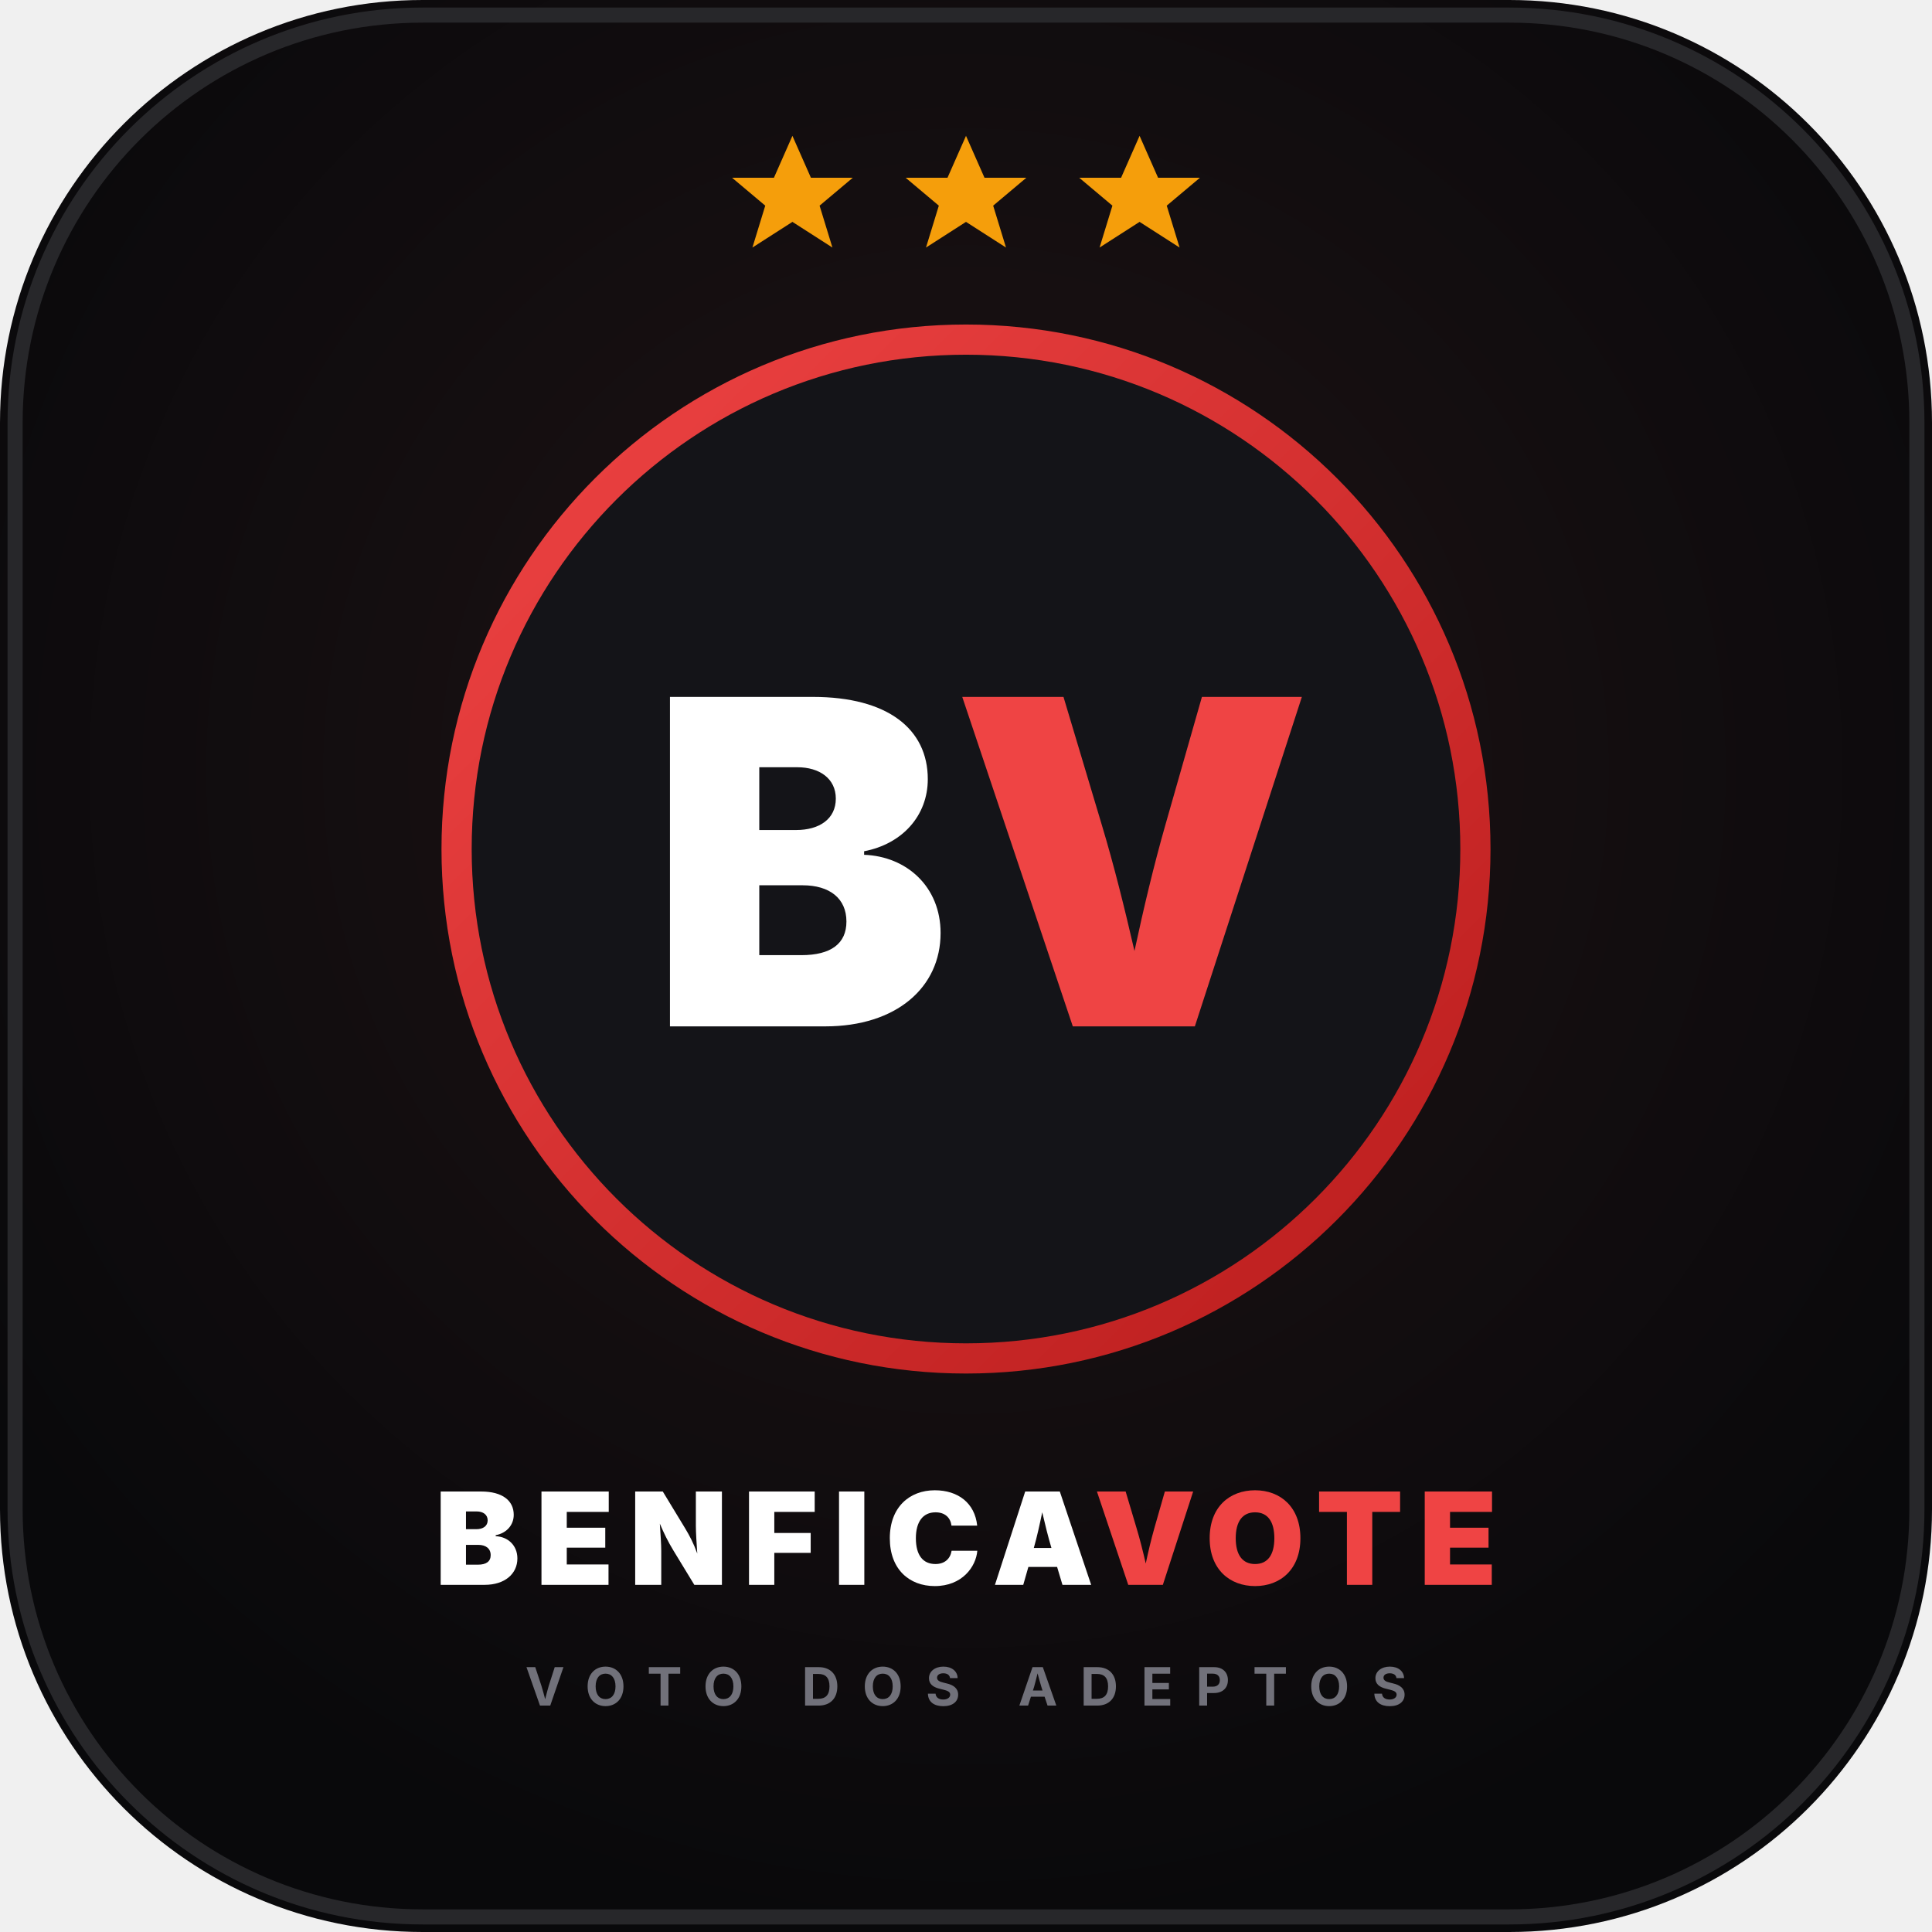
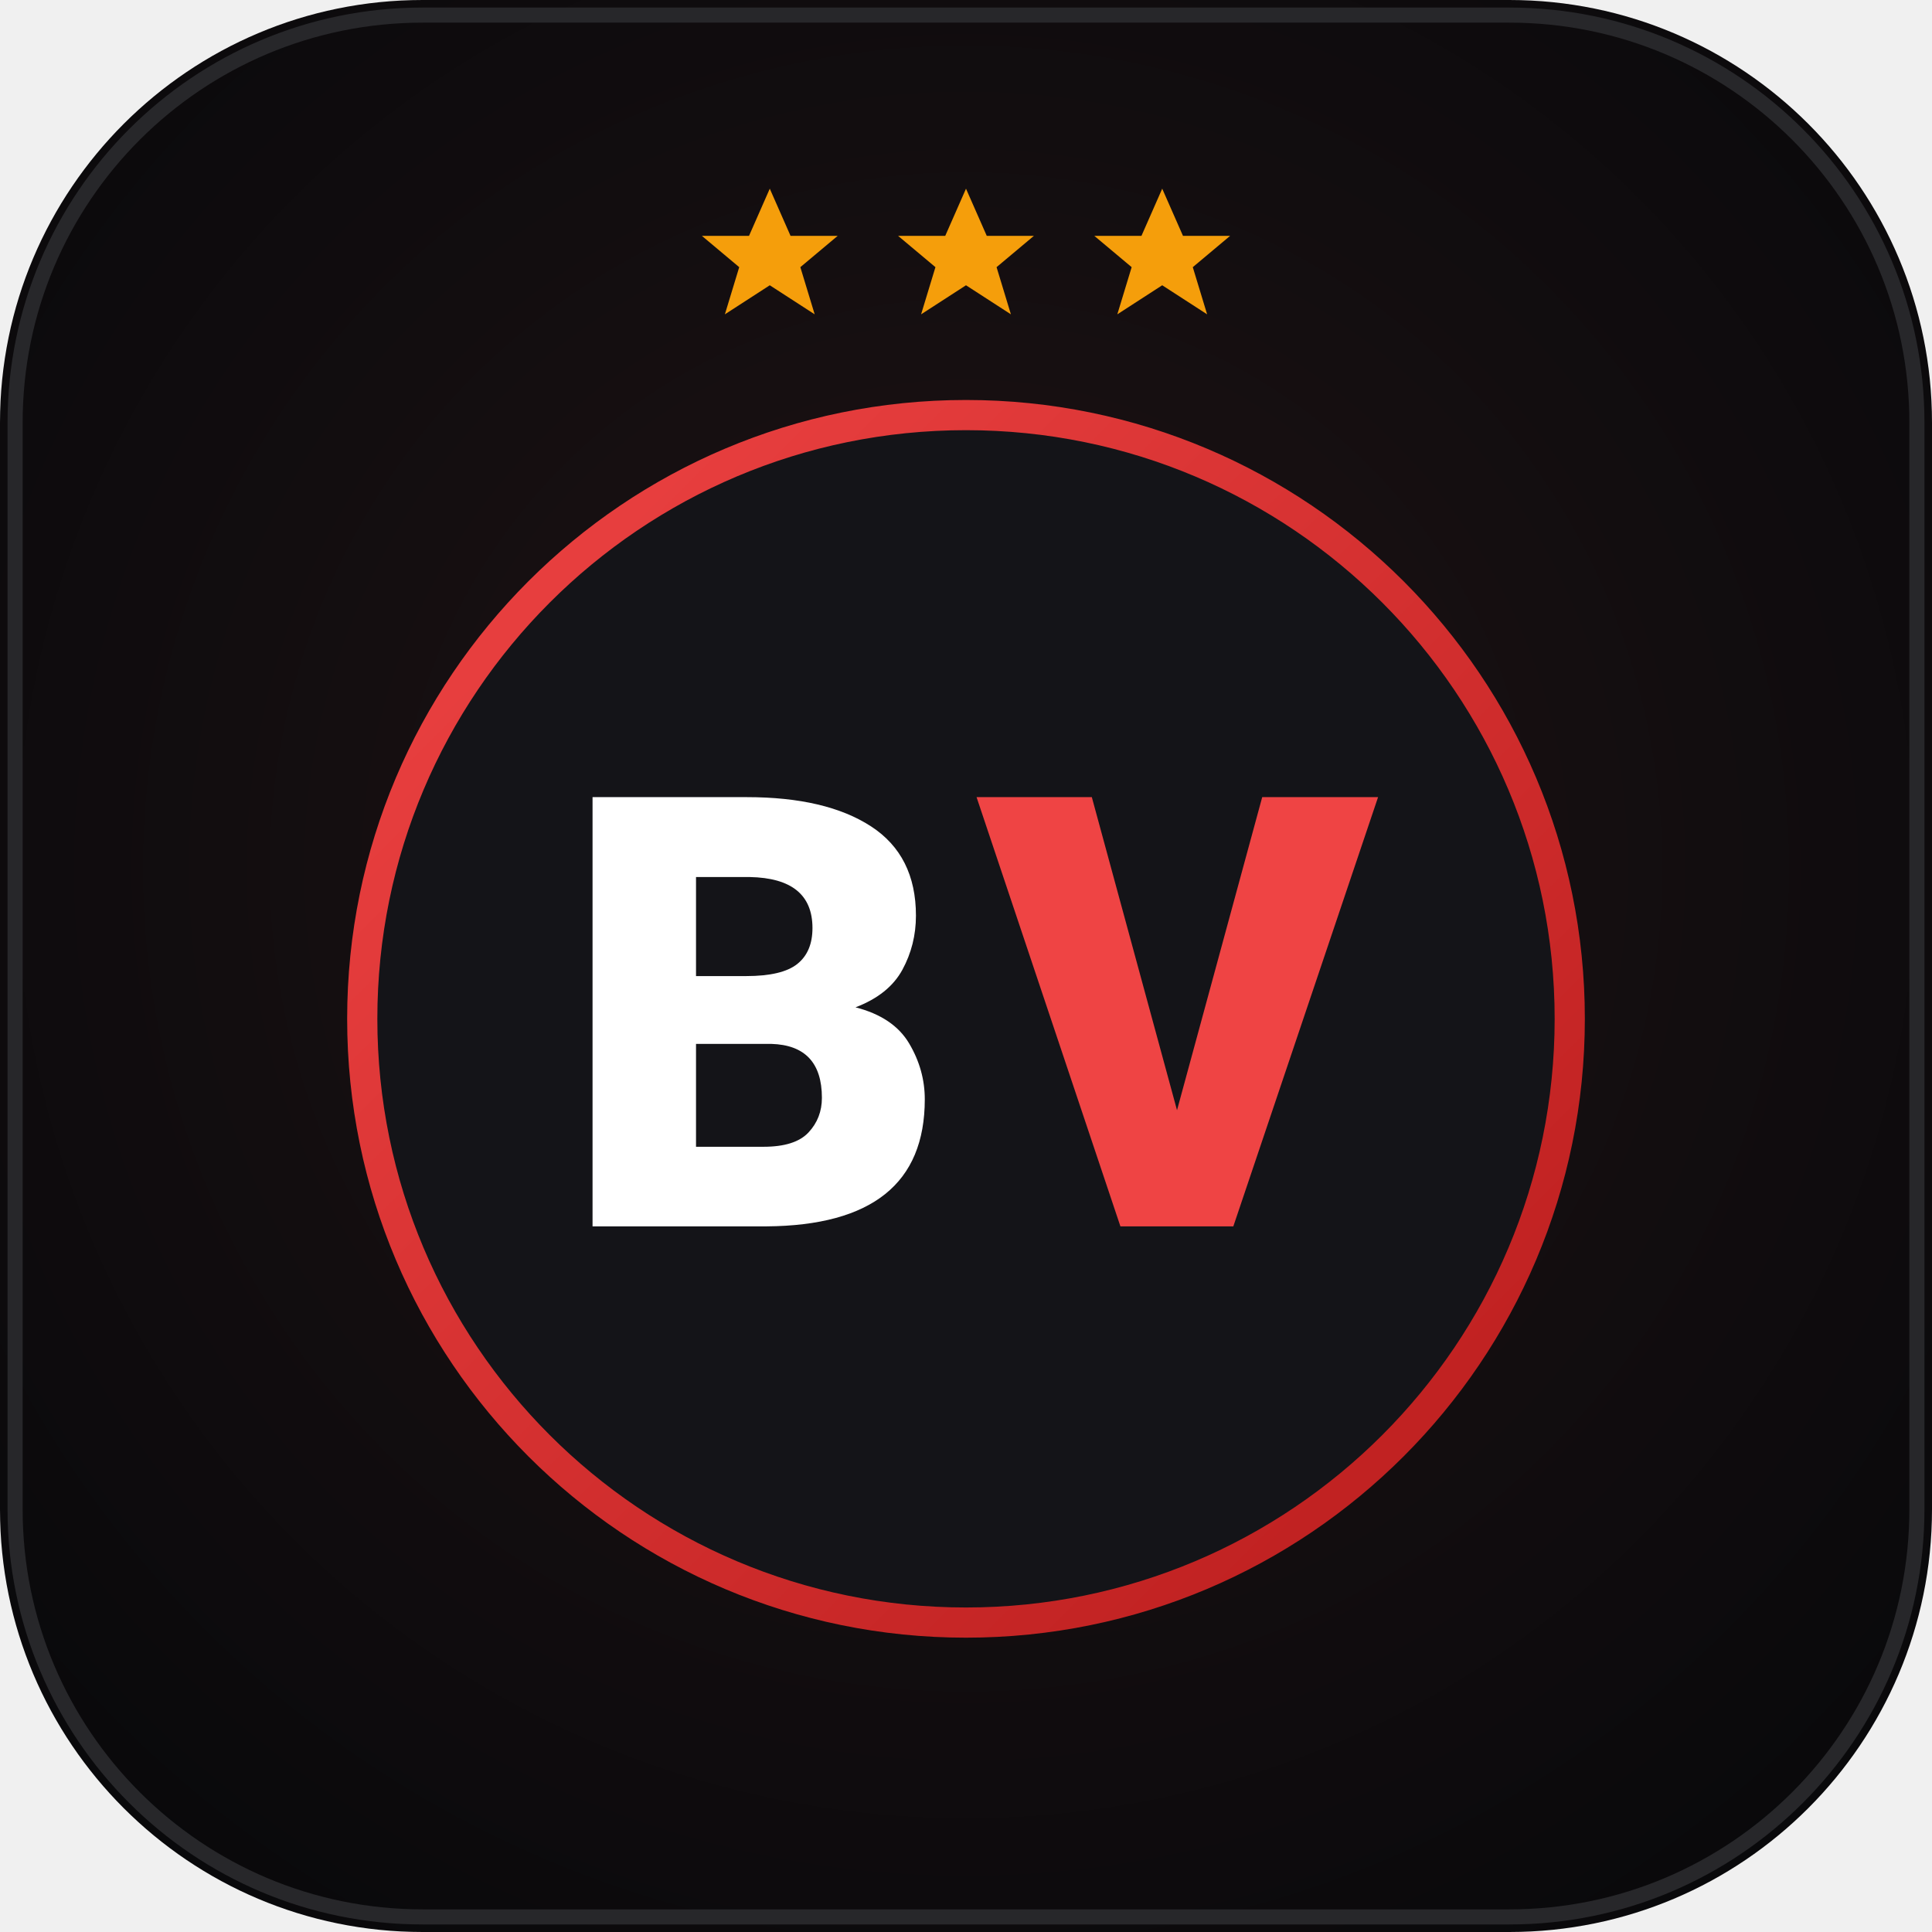
<svg xmlns="http://www.w3.org/2000/svg" viewBox="0 0 512 512" width="512" height="512">
  <defs>
-     <radialGradient id="bgGlow" cx="50%" cy="40%" r="60%">
+     <radialGradient id="bgGlow" cx="50%" cy="45%" r="65%">
      <stop offset="0%" stop-color="#1f1315" />
      <stop offset="100%" stop-color="#09090b" />
    </radialGradient>
    <linearGradient id="redGrad" x1="0%" y1="0%" x2="100%" y2="100%">
      <stop offset="0%" stop-color="#ef4444" />
      <stop offset="100%" stop-color="#b91c1c" />
    </linearGradient>
    <g id="star">
-       <polygon points="0,-16 4.9,-4.9 16,-4.9 7.2,2.5 10.6,13.6 0,6.8 -10.6,13.6 -7.2,2.5 -16,-4.9 -4.9,-4.9" fill="#f59e0b" />
+       <polygon points="0,-18 5.5,-5.5 18,-5.5 8.1,2.8 11.9,15.3 0,7.6 -11.9,15.3 -8.1,2.8 -18,-5.5 -5.5,-5.5" fill="#f59e0b" />
    </g>
  </defs>
  <rect width="512" height="512" rx="112" fill="url(#bgGlow)" />
  <rect width="504" height="504" x="4" y="4" rx="108" fill="none" stroke="#27272a" stroke-width="4" />
-   <g transform="translate(0, 0)">
-     <use href="#star" x="210" y="52" />
-     <use href="#star" x="256" y="52" />
-     <use href="#star" x="302" y="52" />
+   <circle cx="256" cy="270" r="160" fill="#141418" stroke="url(#redGrad)" stroke-width="8" />
+   <g>
+     <use href="#star" x="204" y="68" />
+     <use href="#star" x="256" y="68" />
+     <use href="#star" x="308" y="68" />
  </g>
-   <circle cx="256" cy="225" r="135" fill="#141418" stroke="url(#redGrad)" stroke-width="8" />
-   <text x="212" y="272" font-family="system-ui, -apple-system, sans-serif" font-size="120" font-weight="900" fill="#ffffff" text-anchor="middle">B</text>
-   <text x="300" y="272" font-family="system-ui, -apple-system, sans-serif" font-size="120" font-weight="900" fill="#ef4444" text-anchor="middle">V</text>
-   <text x="256" y="420" font-family="system-ui, -apple-system, sans-serif" font-size="34" font-weight="900" letter-spacing="4" fill="#ffffff" text-anchor="middle">
-     BENFICA<tspan fill="#ef4444">VOTE</tspan>
-   </text>
-   <text x="256" y="452" font-family="system-ui, -apple-system, sans-serif" font-size="14" font-weight="700" letter-spacing="6" fill="#71717a" text-anchor="middle">
-     VOTO DOS ADEPTOS
-   </text>
+   <text x="200" y="325" font-family="system-ui, -apple-system, BlinkMacSystemFont, 'Segoe UI', Roboto, sans-serif" font-size="160" font-weight="900" fill="#ffffff" text-anchor="middle" letter-spacing="-4">B</text>
+   <text x="312" y="325" font-family="system-ui, -apple-system, BlinkMacSystemFont, 'Segoe UI', Roboto, sans-serif" font-size="160" font-weight="900" fill="#ef4444" text-anchor="middle" letter-spacing="-4">V</text>
</svg>
